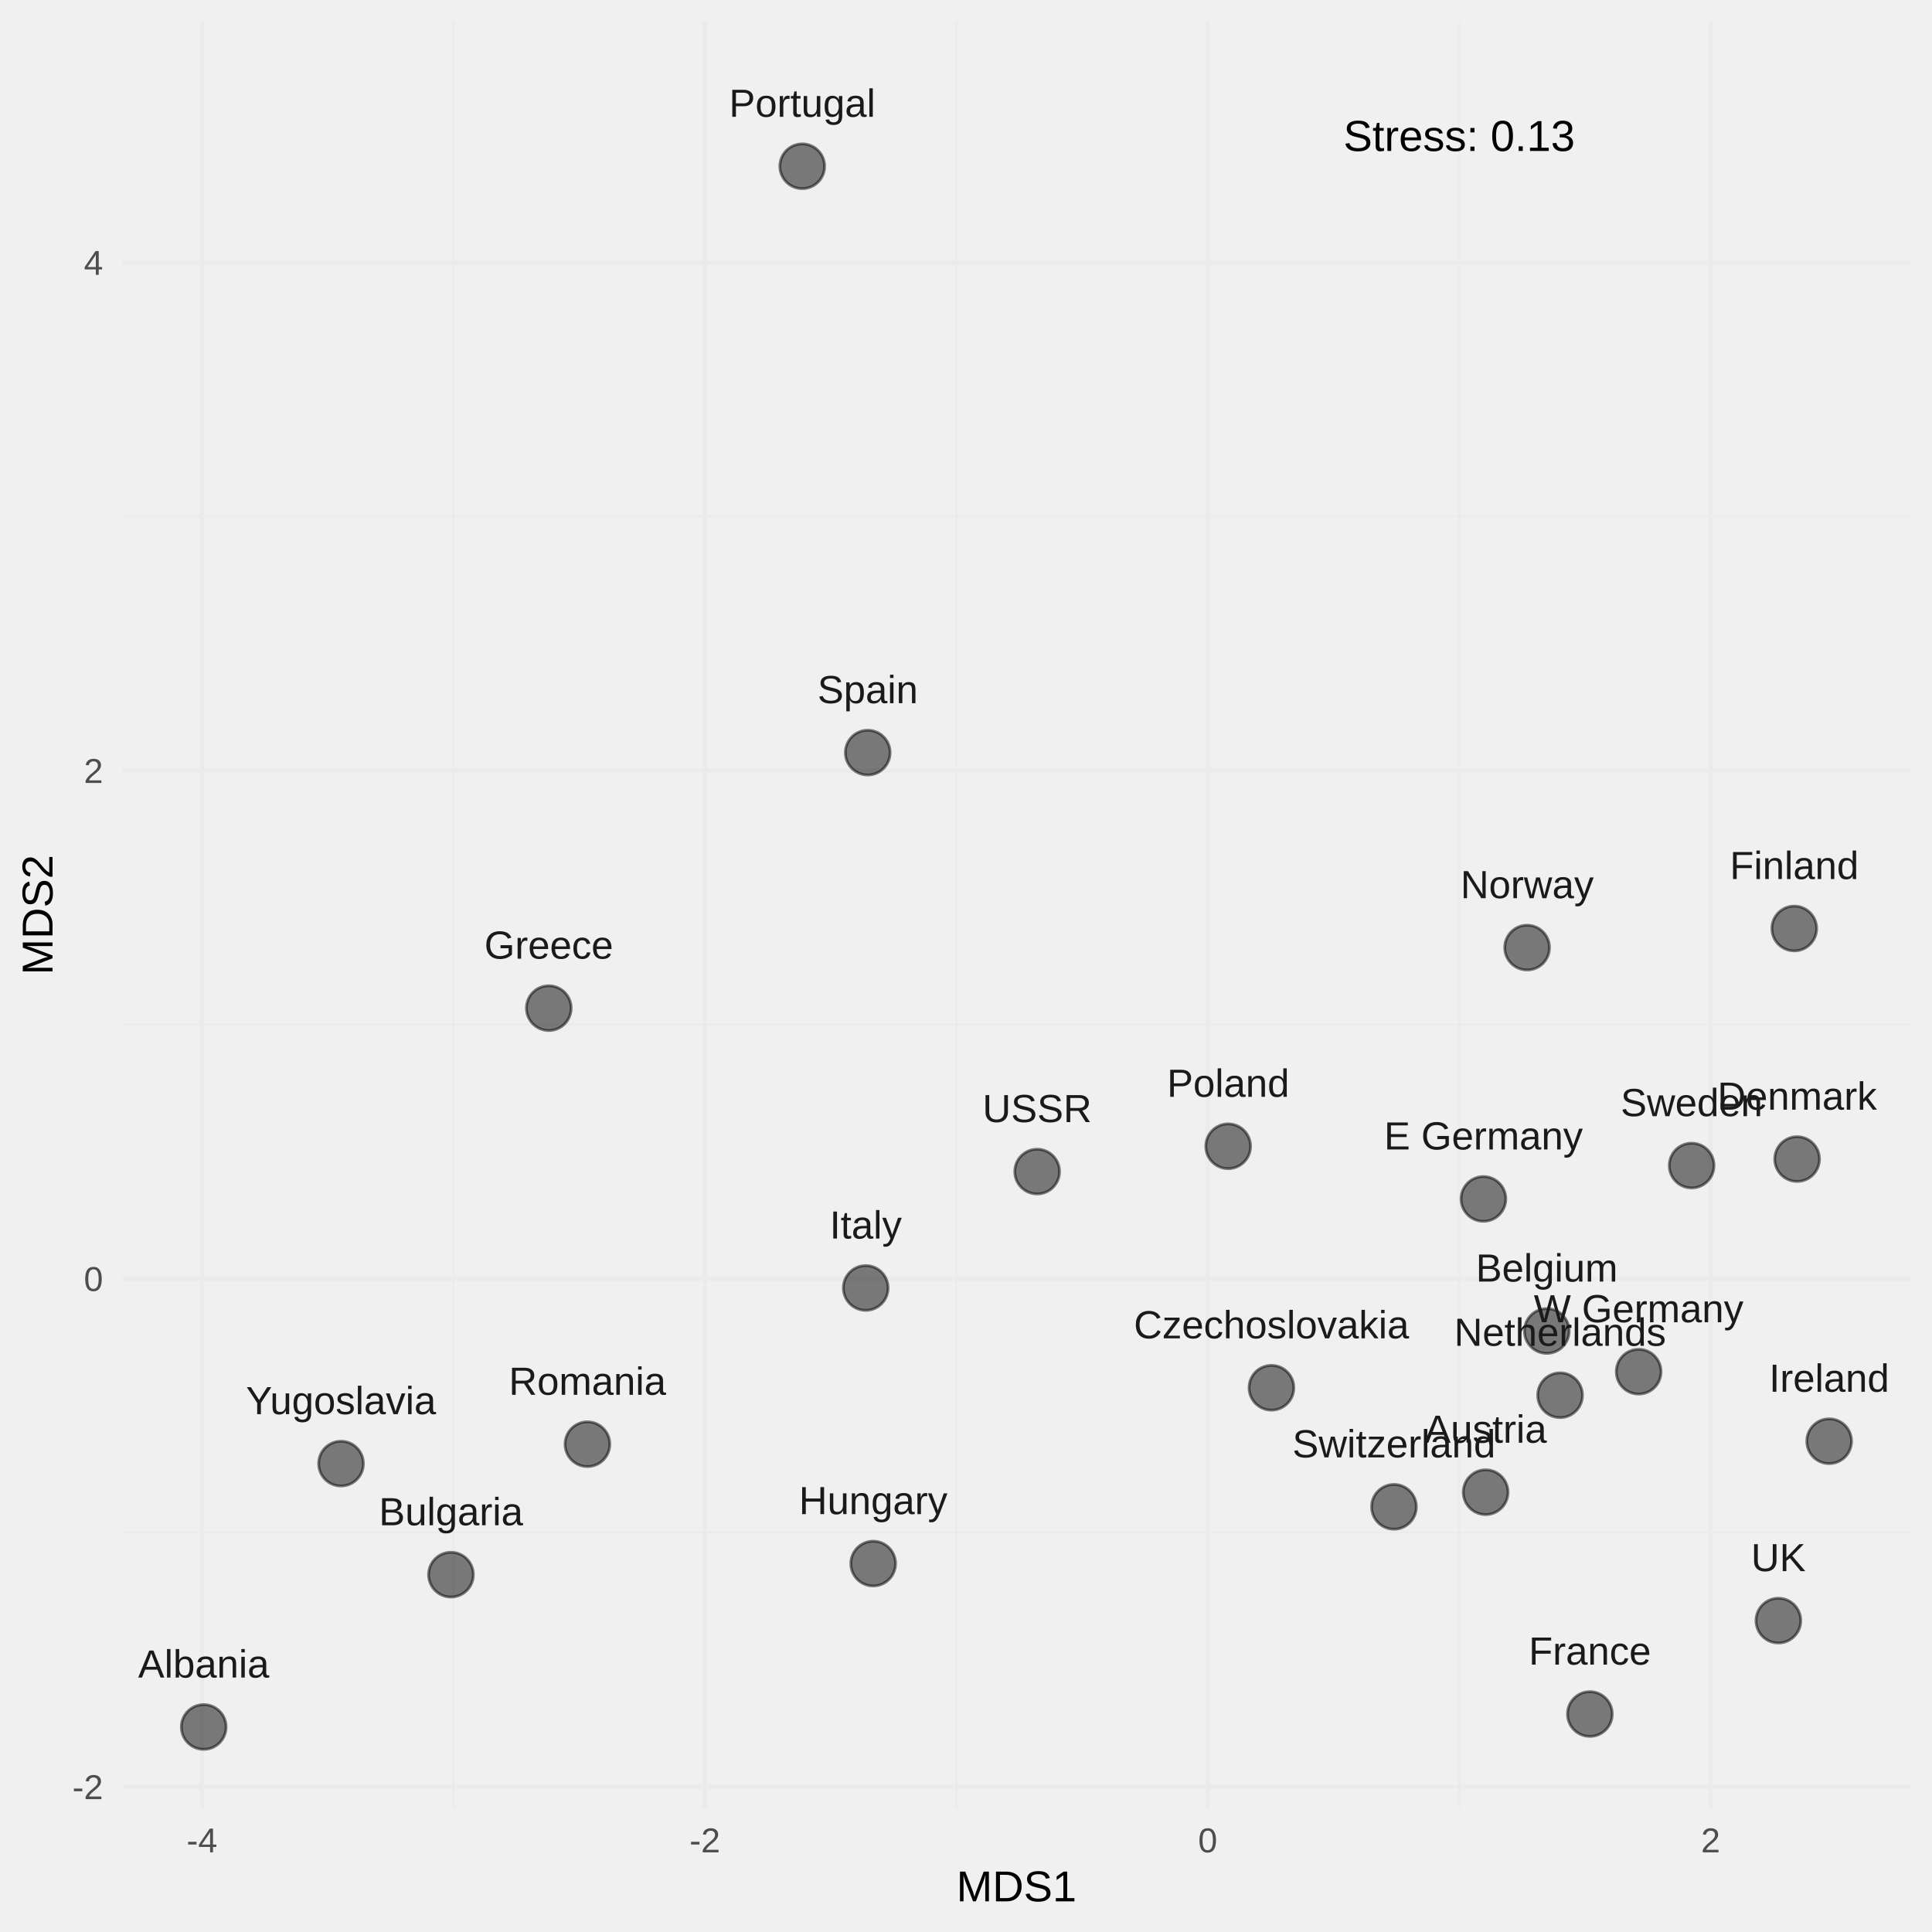
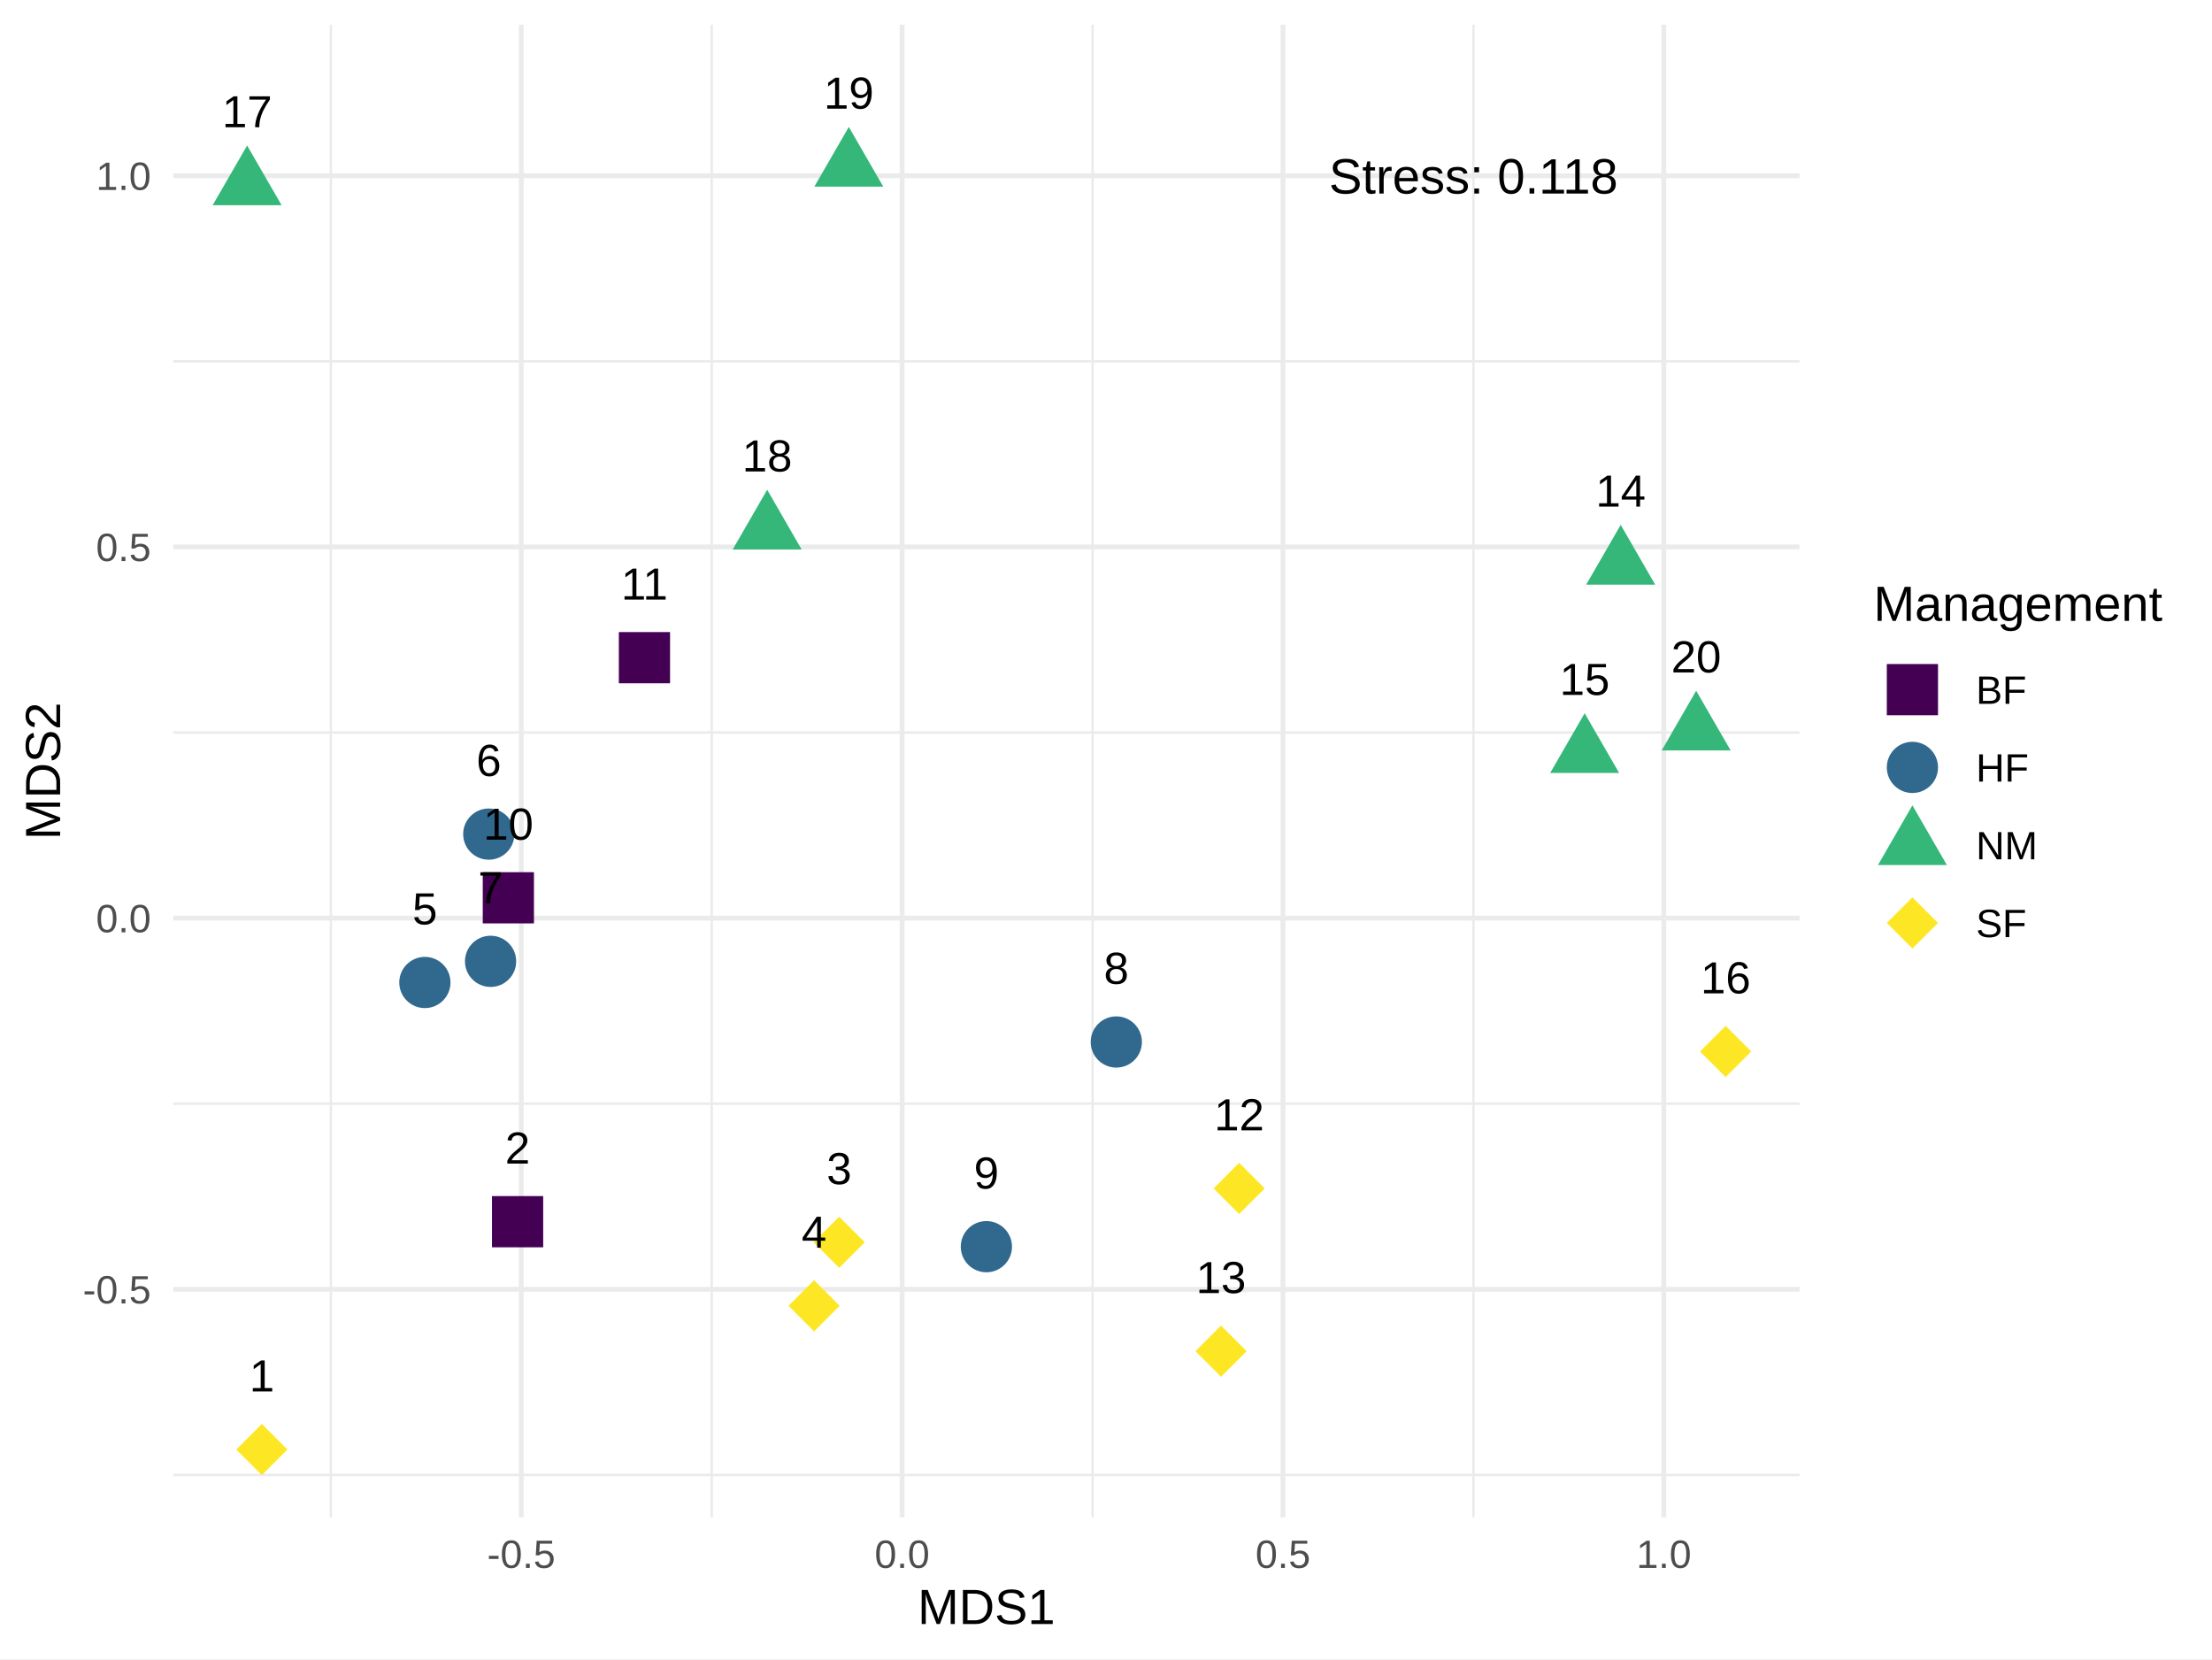
- <svg xmlns="http://www.w3.org/2000/svg" width="491.52pt" height="491.52pt" viewBox="0 0 491.52 491.52">
+ <svg xmlns="http://www.w3.org/2000/svg" width="491.52pt" height="368.64pt" viewBox="0 0 491.52 368.64">
  <g class="svglite">
    <defs>
      <style type="text/css">
    .svglite line, .svglite polyline, .svglite polygon, .svglite path, .svglite rect, .svglite circle {
      fill: none;
      stroke: #000000;
      stroke-linecap: round;
      stroke-linejoin: round;
      stroke-miterlimit: 10.00;
    }
    .svglite text {
      white-space: pre;
    }
    .svglite g.glyphgroup path {
      fill: inherit;
      stroke: none;
    }
  </style>
    </defs>
-     <rect width="100%" height="100%" style="stroke: none; fill: none;" />
+     <rect width="100%" height="100%" style="stroke: none; fill: #FFFFFF;" />
    <defs>
-       <clipPath id="cpMC4wMHw0OTEuNTJ8MC4wMHw0OTEuNTI=">
-         <rect x="0.00" y="0.00" width="491.52" height="491.52" />
+       <clipPath id="cpMC4wMHw0OTEuNTJ8MC4wMHwzNjguNjQ=">
+         <rect x="0.00" y="0.00" width="491.52" height="368.64" />
      </clipPath>
    </defs>
-     <g clip-path="url(#cpMC4wMHw0OTEuNTJ8MC4wMHw0OTEuNTI=)">
+     <g clip-path="url(#cpMC4wMHw0OTEuNTJ8MC4wMHwzNjguNjQ=)">
</g>
    <defs>
-       <clipPath id="cpMzEuMTZ8NDg2LjA0fDUuNDh8NDYwLjAy">
-         <rect x="31.16" y="5.48" width="454.88" height="454.54" />
+       <clipPath id="cpMzguNDl8Mzk5Ljg3fDUuNDh8MzM3LjE0">
+         <rect x="38.49" y="5.48" width="361.39" height="331.66" />
      </clipPath>
    </defs>
-     <g clip-path="url(#cpMzEuMTZ8NDg2LjA0fDUuNDh8NDYwLjAy)">
-       <polyline points="31.16,389.93 486.04,389.93 " style="stroke-width: 0.53; stroke: #EBEBEB; stroke-linecap: butt;" />
-       <polyline points="31.16,260.67 486.04,260.67 " style="stroke-width: 0.53; stroke: #EBEBEB; stroke-linecap: butt;" />
-       <polyline points="31.16,131.41 486.04,131.41 " style="stroke-width: 0.53; stroke: #EBEBEB; stroke-linecap: butt;" />
-       <polyline points="115.36,460.02 115.36,5.48 " style="stroke-width: 0.53; stroke: #EBEBEB; stroke-linecap: butt;" />
-       <polyline points="243.30,460.02 243.30,5.48 " style="stroke-width: 0.53; stroke: #EBEBEB; stroke-linecap: butt;" />
-       <polyline points="371.23,460.02 371.23,5.48 " style="stroke-width: 0.53; stroke: #EBEBEB; stroke-linecap: butt;" />
-       <polyline points="31.16,454.56 486.04,454.56 " style="stroke-width: 1.07; stroke: #EBEBEB; stroke-linecap: butt;" />
-       <polyline points="31.16,325.30 486.04,325.30 " style="stroke-width: 1.07; stroke: #EBEBEB; stroke-linecap: butt;" />
-       <polyline points="31.16,196.04 486.04,196.04 " style="stroke-width: 1.07; stroke: #EBEBEB; stroke-linecap: butt;" />
-       <polyline points="31.16,66.77 486.04,66.77 " style="stroke-width: 1.07; stroke: #EBEBEB; stroke-linecap: butt;" />
-       <polyline points="51.39,460.02 51.39,5.48 " style="stroke-width: 1.07; stroke: #EBEBEB; stroke-linecap: butt;" />
-       <polyline points="179.33,460.02 179.33,5.48 " style="stroke-width: 1.07; stroke: #EBEBEB; stroke-linecap: butt;" />
-       <polyline points="307.26,460.02 307.26,5.48 " style="stroke-width: 1.07; stroke: #EBEBEB; stroke-linecap: butt;" />
-       <polyline points="435.20,460.02 435.20,5.48 " style="stroke-width: 1.07; stroke: #EBEBEB; stroke-linecap: butt;" />
-       <circle cx="51.83" cy="439.36" r="5.69" style="stroke-width: 0.71; stroke: #000000; stroke-opacity: 0.50; fill: #000000; fill-opacity: 0.50;" />
-       <circle cx="377.96" cy="379.63" r="5.69" style="stroke-width: 0.71; stroke: #000000; stroke-opacity: 0.50; fill: #000000; fill-opacity: 0.50;" />
-       <circle cx="393.52" cy="338.62" r="5.69" style="stroke-width: 0.71; stroke: #000000; stroke-opacity: 0.50; fill: #000000; fill-opacity: 0.50;" />
-       <circle cx="114.73" cy="400.61" r="5.69" style="stroke-width: 0.71; stroke: #000000; stroke-opacity: 0.50; fill: #000000; fill-opacity: 0.50;" />
-       <circle cx="323.47" cy="353.06" r="5.69" style="stroke-width: 0.71; stroke: #000000; stroke-opacity: 0.50; fill: #000000; fill-opacity: 0.50;" />
-       <circle cx="457.20" cy="294.88" r="5.69" style="stroke-width: 0.71; stroke: #000000; stroke-opacity: 0.50; fill: #000000; fill-opacity: 0.50;" />
-       <circle cx="377.40" cy="305.02" r="5.69" style="stroke-width: 0.71; stroke: #000000; stroke-opacity: 0.50; fill: #000000; fill-opacity: 0.50;" />
-       <circle cx="456.48" cy="236.22" r="5.69" style="stroke-width: 0.71; stroke: #000000; stroke-opacity: 0.50; fill: #000000; fill-opacity: 0.50;" />
-       <circle cx="404.48" cy="436.07" r="5.69" style="stroke-width: 0.71; stroke: #000000; stroke-opacity: 0.50; fill: #000000; fill-opacity: 0.50;" />
-       <circle cx="139.62" cy="256.48" r="5.69" style="stroke-width: 0.71; stroke: #000000; stroke-opacity: 0.50; fill: #000000; fill-opacity: 0.50;" />
-       <circle cx="222.15" cy="397.79" r="5.69" style="stroke-width: 0.71; stroke: #000000; stroke-opacity: 0.50; fill: #000000; fill-opacity: 0.50;" />
-       <circle cx="465.36" cy="366.66" r="5.69" style="stroke-width: 0.71; stroke: #000000; stroke-opacity: 0.50; fill: #000000; fill-opacity: 0.50;" />
-       <circle cx="220.25" cy="327.67" r="5.69" style="stroke-width: 0.71; stroke: #000000; stroke-opacity: 0.50; fill: #000000; fill-opacity: 0.50;" />
-       <circle cx="396.90" cy="354.96" r="5.69" style="stroke-width: 0.71; stroke: #000000; stroke-opacity: 0.50; fill: #000000; fill-opacity: 0.50;" />
-       <circle cx="388.51" cy="241.08" r="5.69" style="stroke-width: 0.71; stroke: #000000; stroke-opacity: 0.50; fill: #000000; fill-opacity: 0.50;" />
-       <circle cx="312.46" cy="291.62" r="5.69" style="stroke-width: 0.71; stroke: #000000; stroke-opacity: 0.50; fill: #000000; fill-opacity: 0.50;" />
-       <circle cx="204.10" cy="42.30" r="5.69" style="stroke-width: 0.71; stroke: #000000; stroke-opacity: 0.50; fill: #000000; fill-opacity: 0.50;" />
-       <circle cx="149.45" cy="367.42" r="5.69" style="stroke-width: 0.71; stroke: #000000; stroke-opacity: 0.50; fill: #000000; fill-opacity: 0.50;" />
-       <circle cx="220.76" cy="191.47" r="5.69" style="stroke-width: 0.71; stroke: #000000; stroke-opacity: 0.50; fill: #000000; fill-opacity: 0.50;" />
-       <circle cx="430.37" cy="296.53" r="5.69" style="stroke-width: 0.71; stroke: #000000; stroke-opacity: 0.50; fill: #000000; fill-opacity: 0.50;" />
-       <circle cx="354.64" cy="383.35" r="5.69" style="stroke-width: 0.71; stroke: #000000; stroke-opacity: 0.50; fill: #000000; fill-opacity: 0.50;" />
-       <circle cx="452.44" cy="412.30" r="5.69" style="stroke-width: 0.71; stroke: #000000; stroke-opacity: 0.50; fill: #000000; fill-opacity: 0.50;" />
-       <circle cx="263.86" cy="298.06" r="5.69" style="stroke-width: 0.71; stroke: #000000; stroke-opacity: 0.50; fill: #000000; fill-opacity: 0.50;" />
-       <circle cx="416.89" cy="348.97" r="5.69" style="stroke-width: 0.71; stroke: #000000; stroke-opacity: 0.50; fill: #000000; fill-opacity: 0.50;" />
-       <circle cx="86.76" cy="372.36" r="5.69" style="stroke-width: 0.71; stroke: #000000; stroke-opacity: 0.50; fill: #000000; fill-opacity: 0.50;" />
-       <text x="51.83" y="426.79" text-anchor="middle" style="font-size: 10.00px;fill: #1A1A1A; font-family: &quot;Arial&quot;;" textLength="55.61px" lengthAdjust="spacingAndGlyphs">Albania        </text>
-       <text x="377.96" y="367.05" text-anchor="middle" style="font-size: 10.00px;fill: #1A1A1A; font-family: &quot;Arial&quot;;" textLength="53.38px" lengthAdjust="spacingAndGlyphs">Austria        </text>
-       <text x="393.52" y="326.05" text-anchor="middle" style="font-size: 10.00px;fill: #1A1A1A; font-family: &quot;Arial&quot;;" textLength="58.38px" lengthAdjust="spacingAndGlyphs">Belgium        </text>
-       <text x="114.73" y="388.04" text-anchor="middle" style="font-size: 10.00px;fill: #1A1A1A; font-family: &quot;Arial&quot;;" textLength="56.16px" lengthAdjust="spacingAndGlyphs">Bulgaria       </text>
-       <text x="323.47" y="340.49" text-anchor="middle" style="font-size: 10.00px;fill: #1A1A1A; font-family: &quot;Arial&quot;;" textLength="72.81px" lengthAdjust="spacingAndGlyphs">Czechoslovakia </text>
-       <text x="457.20" y="282.31" text-anchor="middle" style="font-size: 10.00px;fill: #1A1A1A; font-family: &quot;Arial&quot;;" textLength="62.81px" lengthAdjust="spacingAndGlyphs">Denmark        </text>
-       <text x="377.40" y="292.44" text-anchor="middle" style="font-size: 10.00px;fill: #1A1A1A; font-family: &quot;Arial&quot;;" textLength="67.27px" lengthAdjust="spacingAndGlyphs">E Germany      </text>
-       <text x="456.48" y="223.64" text-anchor="middle" style="font-size: 10.00px;fill: #1A1A1A; font-family: &quot;Arial&quot;;" textLength="55.05px" lengthAdjust="spacingAndGlyphs">Finland        </text>
-       <text x="404.48" y="423.49" text-anchor="middle" style="font-size: 10.00px;fill: #1A1A1A; font-family: &quot;Arial&quot;;" textLength="56.16px" lengthAdjust="spacingAndGlyphs">France         </text>
-       <text x="139.62" y="243.90" text-anchor="middle" style="font-size: 10.00px;fill: #1A1A1A; font-family: &quot;Arial&quot;;" textLength="57.83px" lengthAdjust="spacingAndGlyphs">Greece         </text>
-       <text x="222.15" y="385.21" text-anchor="middle" style="font-size: 10.00px;fill: #1A1A1A; font-family: &quot;Arial&quot;;" textLength="60.05px" lengthAdjust="spacingAndGlyphs">Hungary        </text>
-       <text x="465.36" y="354.08" text-anchor="middle" style="font-size: 10.00px;fill: #1A1A1A; font-family: &quot;Arial&quot;;" textLength="52.83px" lengthAdjust="spacingAndGlyphs">Ireland        </text>
-       <text x="220.25" y="315.10" text-anchor="middle" style="font-size: 10.00px;fill: #1A1A1A; font-family: &quot;Arial&quot;;" textLength="46.16px" lengthAdjust="spacingAndGlyphs">Italy          </text>
-       <text x="396.90" y="342.38" text-anchor="middle" style="font-size: 10.00px;fill: #1A1A1A; font-family: &quot;Arial&quot;;" textLength="65.05px" lengthAdjust="spacingAndGlyphs">Netherlands    </text>
-       <text x="388.51" y="228.51" text-anchor="middle" style="font-size: 10.00px;fill: #1A1A1A; font-family: &quot;Arial&quot;;" textLength="58.92px" lengthAdjust="spacingAndGlyphs">Norway         </text>
-       <text x="312.46" y="279.04" text-anchor="middle" style="font-size: 10.00px;fill: #1A1A1A; font-family: &quot;Arial&quot;;" textLength="56.17px" lengthAdjust="spacingAndGlyphs">Poland         </text>
-       <text x="204.10" y="29.72" text-anchor="middle" style="font-size: 10.00px;fill: #1A1A1A; font-family: &quot;Arial&quot;;" textLength="56.72px" lengthAdjust="spacingAndGlyphs">Portugal       </text>
-       <text x="149.45" y="354.85" text-anchor="middle" style="font-size: 10.00px;fill: #1A1A1A; font-family: &quot;Arial&quot;;" textLength="62.27px" lengthAdjust="spacingAndGlyphs">Romania        </text>
-       <text x="220.76" y="178.90" text-anchor="middle" style="font-size: 10.00px;fill: #1A1A1A; font-family: &quot;Arial&quot;;" textLength="53.39px" lengthAdjust="spacingAndGlyphs">Spain          </text>
-       <text x="430.37" y="283.96" text-anchor="middle" style="font-size: 10.00px;fill: #1A1A1A; font-family: &quot;Arial&quot;;" textLength="61.17px" lengthAdjust="spacingAndGlyphs">Sweden         </text>
-       <text x="354.64" y="370.77" text-anchor="middle" style="font-size: 10.00px;fill: #1A1A1A; font-family: &quot;Arial&quot;;" textLength="62.81px" lengthAdjust="spacingAndGlyphs">Switzerland    </text>
-       <text x="452.44" y="399.72" text-anchor="middle" style="font-size: 10.00px;fill: #1A1A1A; font-family: &quot;Arial&quot;;" textLength="50.05px" lengthAdjust="spacingAndGlyphs">UK             </text>
-       <text x="263.86" y="285.48" text-anchor="middle" style="font-size: 10.00px;fill: #1A1A1A; font-family: &quot;Arial&quot;;" textLength="58.38px" lengthAdjust="spacingAndGlyphs">USSR           </text>
-       <text x="416.89" y="336.40" text-anchor="middle" style="font-size: 10.00px;fill: #1A1A1A; font-family: &quot;Arial&quot;;" textLength="70.03px" lengthAdjust="spacingAndGlyphs">W Germany      </text>
-       <text x="86.76" y="359.78" text-anchor="middle" style="font-size: 10.00px;fill: #1A1A1A; font-family: &quot;Arial&quot;;" textLength="62.28px" lengthAdjust="spacingAndGlyphs">Yugoslavia     </text>
-       <text x="371.23" y="38.41" text-anchor="middle" style="font-size: 11.04px; font-family: &quot;Arial&quot;;" textLength="61.94px" lengthAdjust="spacingAndGlyphs">Stress:  0.13</text>
+     <g clip-path="url(#cpMzguNDl8Mzk5Ljg3fDUuNDh8MzM3LjE0)">
+       <polyline points="38.49,327.71 399.87,327.71 " style="stroke-width: 0.53; stroke: #EBEBEB; stroke-linecap: butt;" />
+       <polyline points="38.49,245.23 399.87,245.23 " style="stroke-width: 0.53; stroke: #EBEBEB; stroke-linecap: butt;" />
+       <polyline points="38.49,162.76 399.87,162.76 " style="stroke-width: 0.53; stroke: #EBEBEB; stroke-linecap: butt;" />
+       <polyline points="38.49,80.29 399.87,80.29 " style="stroke-width: 0.53; stroke: #EBEBEB; stroke-linecap: butt;" />
+       <polyline points="73.52,337.14 73.52,5.48 " style="stroke-width: 0.53; stroke: #EBEBEB; stroke-linecap: butt;" />
+       <polyline points="158.15,337.14 158.15,5.48 " style="stroke-width: 0.53; stroke: #EBEBEB; stroke-linecap: butt;" />
+       <polyline points="242.78,337.14 242.78,5.48 " style="stroke-width: 0.53; stroke: #EBEBEB; stroke-linecap: butt;" />
+       <polyline points="327.41,337.14 327.41,5.48 " style="stroke-width: 0.53; stroke: #EBEBEB; stroke-linecap: butt;" />
+       <polyline points="38.49,286.47 399.87,286.47 " style="stroke-width: 1.07; stroke: #EBEBEB; stroke-linecap: butt;" />
+       <polyline points="38.49,204.00 399.87,204.00 " style="stroke-width: 1.07; stroke: #EBEBEB; stroke-linecap: butt;" />
+       <polyline points="38.49,121.52 399.87,121.52 " style="stroke-width: 1.07; stroke: #EBEBEB; stroke-linecap: butt;" />
+       <polyline points="38.49,39.05 399.87,39.05 " style="stroke-width: 1.07; stroke: #EBEBEB; stroke-linecap: butt;" />
+       <polyline points="115.83,337.14 115.83,5.48 " style="stroke-width: 1.07; stroke: #EBEBEB; stroke-linecap: butt;" />
+       <polyline points="200.46,337.14 200.46,5.48 " style="stroke-width: 1.07; stroke: #EBEBEB; stroke-linecap: butt;" />
+       <polyline points="285.09,337.14 285.09,5.48 " style="stroke-width: 1.07; stroke: #EBEBEB; stroke-linecap: butt;" />
+       <polyline points="369.72,337.14 369.72,5.48 " style="stroke-width: 1.07; stroke: #EBEBEB; stroke-linecap: butt;" />
+       <polygon points="52.50,322.07 58.19,316.38 63.88,322.07 58.19,327.76 " style="stroke-width: 0.71; stroke: none; fill: #FDE725;" />
+       <polygon points="109.32,277.14 120.70,277.14 120.70,265.76 109.32,265.76 " style="stroke-width: 0.71; stroke: none; fill: #440154;" />
+       <polygon points="180.78,276.02 186.47,270.34 192.16,276.02 186.47,281.71 " style="stroke-width: 0.71; stroke: none; fill: #FDE725;" />
+       <polygon points="175.20,290.14 180.89,284.45 186.58,290.14 180.89,295.83 " style="stroke-width: 0.71; stroke: none; fill: #FDE725;" />
+       <circle cx="94.41" cy="218.30" r="5.69" style="stroke-width: 0.71; stroke: none; fill: #31688E;" />
+       <circle cx="108.61" cy="185.33" r="5.69" style="stroke-width: 0.71; stroke: none; fill: #31688E;" />
+       <circle cx="109.01" cy="213.60" r="5.69" style="stroke-width: 0.71; stroke: none; fill: #31688E;" />
+       <circle cx="248.05" cy="231.52" r="5.69" style="stroke-width: 0.71; stroke: none; fill: #31688E;" />
+       <circle cx="219.18" cy="277.00" r="5.69" style="stroke-width: 0.71; stroke: none; fill: #31688E;" />
+       <polygon points="107.27,205.17 118.65,205.17 118.65,193.79 107.27,193.79 " style="stroke-width: 0.71; stroke: none; fill: #440154;" />
+       <polygon points="137.51,151.82 148.89,151.82 148.89,140.44 137.51,140.44 " style="stroke-width: 0.71; stroke: none; fill: #440154;" />
+       <polygon points="269.67,264.06 275.35,258.37 281.04,264.06 275.35,269.75 " style="stroke-width: 0.71; stroke: none; fill: #FDE725;" />
+       <polygon points="265.63,300.22 271.32,294.53 277.01,300.22 271.32,305.91 " style="stroke-width: 0.71; stroke: none; fill: #FDE725;" />
+       <polygon points="360.13,116.62 367.79,129.90 352.46,129.90 " style="stroke-width: 0.71; stroke: none; fill: #35B779;" />
+       <polygon points="352.12,158.47 359.78,171.74 344.46,171.74 " style="stroke-width: 0.71; stroke: none; fill: #35B779;" />
+       <polygon points="377.76,233.63 383.45,227.94 389.14,233.63 383.45,239.32 " style="stroke-width: 0.71; stroke: none; fill: #FDE725;" />
+       <polygon points="54.91,32.33 62.58,45.60 47.25,45.60 " style="stroke-width: 0.71; stroke: none; fill: #35B779;" />
+       <polygon points="170.47,108.81 178.13,122.09 162.81,122.09 " style="stroke-width: 0.71; stroke: none; fill: #35B779;" />
+       <polygon points="188.61,28.20 196.27,41.47 180.95,41.47 " style="stroke-width: 0.71; stroke: none; fill: #35B779;" />
+       <polygon points="376.90,153.47 384.56,166.74 369.24,166.74 " style="stroke-width: 0.71; stroke: none; fill: #35B779;" />
+       <text x="58.19" y="309.16" text-anchor="middle" style="font-size: 10.00px; font-family: &quot;Arial&quot;;" textLength="5.56px" lengthAdjust="spacingAndGlyphs">1</text>
+       <text x="115.01" y="258.54" text-anchor="middle" style="font-size: 10.00px; font-family: &quot;Arial&quot;;" textLength="5.56px" lengthAdjust="spacingAndGlyphs">2</text>
+       <text x="186.47" y="263.11" text-anchor="middle" style="font-size: 10.00px; font-family: &quot;Arial&quot;;" textLength="5.56px" lengthAdjust="spacingAndGlyphs">3</text>
+       <text x="180.89" y="277.23" text-anchor="middle" style="font-size: 10.00px; font-family: &quot;Arial&quot;;" textLength="5.56px" lengthAdjust="spacingAndGlyphs">4</text>
+       <text x="94.41" y="205.38" text-anchor="middle" style="font-size: 10.00px; font-family: &quot;Arial&quot;;" textLength="5.56px" lengthAdjust="spacingAndGlyphs">5</text>
+       <text x="108.61" y="172.42" text-anchor="middle" style="font-size: 10.00px; font-family: &quot;Arial&quot;;" textLength="5.56px" lengthAdjust="spacingAndGlyphs">6</text>
+       <text x="109.01" y="200.69" text-anchor="middle" style="font-size: 10.00px; font-family: &quot;Arial&quot;;" textLength="5.56px" lengthAdjust="spacingAndGlyphs">7</text>
+       <text x="248.05" y="218.60" text-anchor="middle" style="font-size: 10.00px; font-family: &quot;Arial&quot;;" textLength="5.56px" lengthAdjust="spacingAndGlyphs">8</text>
+       <text x="219.18" y="264.09" text-anchor="middle" style="font-size: 10.00px; font-family: &quot;Arial&quot;;" textLength="5.56px" lengthAdjust="spacingAndGlyphs">9</text>
+       <text x="112.96" y="186.57" text-anchor="middle" style="font-size: 10.00px; font-family: &quot;Arial&quot;;" textLength="11.12px" lengthAdjust="spacingAndGlyphs">10</text>
+       <text x="143.20" y="133.22" text-anchor="middle" style="font-size: 10.00px; font-family: &quot;Arial&quot;;" textLength="10.39px" lengthAdjust="spacingAndGlyphs">11</text>
+       <text x="275.35" y="251.14" text-anchor="middle" style="font-size: 10.00px; font-family: &quot;Arial&quot;;" textLength="11.12px" lengthAdjust="spacingAndGlyphs">12</text>
+       <text x="271.32" y="287.31" text-anchor="middle" style="font-size: 10.00px; font-family: &quot;Arial&quot;;" textLength="11.12px" lengthAdjust="spacingAndGlyphs">13</text>
+       <text x="360.13" y="112.56" text-anchor="middle" style="font-size: 10.00px; font-family: &quot;Arial&quot;;" textLength="11.12px" lengthAdjust="spacingAndGlyphs">14</text>
+       <text x="352.12" y="154.41" text-anchor="middle" style="font-size: 10.00px; font-family: &quot;Arial&quot;;" textLength="11.12px" lengthAdjust="spacingAndGlyphs">15</text>
+       <text x="383.45" y="220.72" text-anchor="middle" style="font-size: 10.00px; font-family: &quot;Arial&quot;;" textLength="11.12px" lengthAdjust="spacingAndGlyphs">16</text>
+       <text x="54.91" y="28.27" text-anchor="middle" style="font-size: 10.00px; font-family: &quot;Arial&quot;;" textLength="11.12px" lengthAdjust="spacingAndGlyphs">17</text>
+       <text x="170.47" y="104.75" text-anchor="middle" style="font-size: 10.00px; font-family: &quot;Arial&quot;;" textLength="11.12px" lengthAdjust="spacingAndGlyphs">18</text>
+       <text x="188.61" y="24.14" text-anchor="middle" style="font-size: 10.00px; font-family: &quot;Arial&quot;;" textLength="11.12px" lengthAdjust="spacingAndGlyphs">19</text>
+       <text x="376.90" y="149.41" text-anchor="middle" style="font-size: 10.00px; font-family: &quot;Arial&quot;;" textLength="11.12px" lengthAdjust="spacingAndGlyphs">20</text>
+       <text x="327.41" y="43.00" text-anchor="middle" style="font-size: 11.04px; font-family: &quot;Arial&quot;;" textLength="67.27px" lengthAdjust="spacingAndGlyphs">Stress:  0.118</text>
    </g>
-     <g clip-path="url(#cpMC4wMHw0OTEuNTJ8MC4wMHw0OTEuNTI=)">
-       <text x="26.23" y="457.71" text-anchor="end" style="font-size: 8.80px;fill: #4D4D4D; font-family: &quot;Arial&quot;;" textLength="7.81px" lengthAdjust="spacingAndGlyphs">-2</text>
-       <text x="26.23" y="328.45" text-anchor="end" style="font-size: 8.80px;fill: #4D4D4D; font-family: &quot;Arial&quot;;" textLength="4.89px" lengthAdjust="spacingAndGlyphs">0</text>
-       <text x="26.23" y="199.19" text-anchor="end" style="font-size: 8.80px;fill: #4D4D4D; font-family: &quot;Arial&quot;;" textLength="4.89px" lengthAdjust="spacingAndGlyphs">2</text>
-       <text x="26.23" y="69.92" text-anchor="end" style="font-size: 8.80px;fill: #4D4D4D; font-family: &quot;Arial&quot;;" textLength="4.89px" lengthAdjust="spacingAndGlyphs">4</text>
-       <text x="51.39" y="471.26" text-anchor="middle" style="font-size: 8.80px;fill: #4D4D4D; font-family: &quot;Arial&quot;;" textLength="7.81px" lengthAdjust="spacingAndGlyphs">-4</text>
-       <text x="179.33" y="471.26" text-anchor="middle" style="font-size: 8.80px;fill: #4D4D4D; font-family: &quot;Arial&quot;;" textLength="7.81px" lengthAdjust="spacingAndGlyphs">-2</text>
-       <text x="307.26" y="471.26" text-anchor="middle" style="font-size: 8.80px;fill: #4D4D4D; font-family: &quot;Arial&quot;;" textLength="4.89px" lengthAdjust="spacingAndGlyphs">0</text>
-       <text x="435.20" y="471.26" text-anchor="middle" style="font-size: 8.80px;fill: #4D4D4D; font-family: &quot;Arial&quot;;" textLength="4.89px" lengthAdjust="spacingAndGlyphs">2</text>
-       <text x="258.60" y="483.72" text-anchor="middle" style="font-size: 11.00px; font-family: &quot;Arial&quot;;" textLength="30.56px" lengthAdjust="spacingAndGlyphs">MDS1</text>
-       <text transform="translate(13.36,232.75) rotate(-90)" text-anchor="middle" style="font-size: 11.00px; font-family: &quot;Arial&quot;;" textLength="30.56px" lengthAdjust="spacingAndGlyphs">MDS2</text>
+     <g clip-path="url(#cpMC4wMHw0OTEuNTJ8MC4wMHwzNjguNjQ=)">
+       <text x="33.56" y="289.62" text-anchor="end" style="font-size: 8.80px;fill: #4D4D4D; font-family: &quot;Arial&quot;;" textLength="15.14px" lengthAdjust="spacingAndGlyphs">-0.5</text>
+       <text x="33.56" y="207.15" text-anchor="end" style="font-size: 8.80px;fill: #4D4D4D; font-family: &quot;Arial&quot;;" textLength="12.22px" lengthAdjust="spacingAndGlyphs">0.0</text>
+       <text x="33.56" y="124.67" text-anchor="end" style="font-size: 8.80px;fill: #4D4D4D; font-family: &quot;Arial&quot;;" textLength="12.22px" lengthAdjust="spacingAndGlyphs">0.5</text>
+       <text x="33.56" y="42.20" text-anchor="end" style="font-size: 8.80px;fill: #4D4D4D; font-family: &quot;Arial&quot;;" textLength="12.22px" lengthAdjust="spacingAndGlyphs">1.0</text>
+       <text x="115.83" y="348.38" text-anchor="middle" style="font-size: 8.80px;fill: #4D4D4D; font-family: &quot;Arial&quot;;" textLength="15.14px" lengthAdjust="spacingAndGlyphs">-0.5</text>
+       <text x="200.46" y="348.38" text-anchor="middle" style="font-size: 8.80px;fill: #4D4D4D; font-family: &quot;Arial&quot;;" textLength="12.22px" lengthAdjust="spacingAndGlyphs">0.0</text>
+       <text x="285.09" y="348.38" text-anchor="middle" style="font-size: 8.80px;fill: #4D4D4D; font-family: &quot;Arial&quot;;" textLength="12.22px" lengthAdjust="spacingAndGlyphs">0.5</text>
+       <text x="369.72" y="348.38" text-anchor="middle" style="font-size: 8.80px;fill: #4D4D4D; font-family: &quot;Arial&quot;;" textLength="12.22px" lengthAdjust="spacingAndGlyphs">1.0</text>
+       <text x="219.18" y="360.84" text-anchor="middle" style="font-size: 11.00px; font-family: &quot;Arial&quot;;" textLength="30.56px" lengthAdjust="spacingAndGlyphs">MDS1</text>
+       <text transform="translate(13.36,171.31) rotate(-90)" text-anchor="middle" style="font-size: 11.00px; font-family: &quot;Arial&quot;;" textLength="30.56px" lengthAdjust="spacingAndGlyphs">MDS2</text>
+       <text x="416.31" y="137.95" style="font-size: 11.00px; font-family: &quot;Arial&quot;;" textLength="64.25px" lengthAdjust="spacingAndGlyphs">Management</text>
+       <polygon points="419.26,158.92 430.64,158.92 430.64,147.54 419.26,147.54 " style="stroke-width: 0.71; stroke: none; fill: #440154;" />
+       <circle cx="424.95" cy="170.51" r="5.69" style="stroke-width: 0.71; stroke: none; fill: #31688E;" />
+       <polygon points="424.95,178.94 432.61,192.21 417.29,192.21 " style="stroke-width: 0.71; stroke: none; fill: #35B779;" />
+       <polygon points="419.26,205.07 424.95,199.38 430.64,205.07 424.95,210.76 " style="stroke-width: 0.71; stroke: none; fill: #FDE725;" />
+       <text x="439.07" y="156.38" style="font-size: 8.80px; font-family: &quot;Arial&quot;;" textLength="11.25px" lengthAdjust="spacingAndGlyphs">BF</text>
+       <text x="439.07" y="173.66" style="font-size: 8.80px; font-family: &quot;Arial&quot;;" textLength="11.73px" lengthAdjust="spacingAndGlyphs">HF</text>
+       <text x="439.07" y="190.94" style="font-size: 8.80px; font-family: &quot;Arial&quot;;" textLength="13.69px" lengthAdjust="spacingAndGlyphs">NM</text>
+       <text x="439.07" y="208.22" style="font-size: 8.80px; font-family: &quot;Arial&quot;;" textLength="11.25px" lengthAdjust="spacingAndGlyphs">SF</text>
    </g>
  </g>
</svg>
